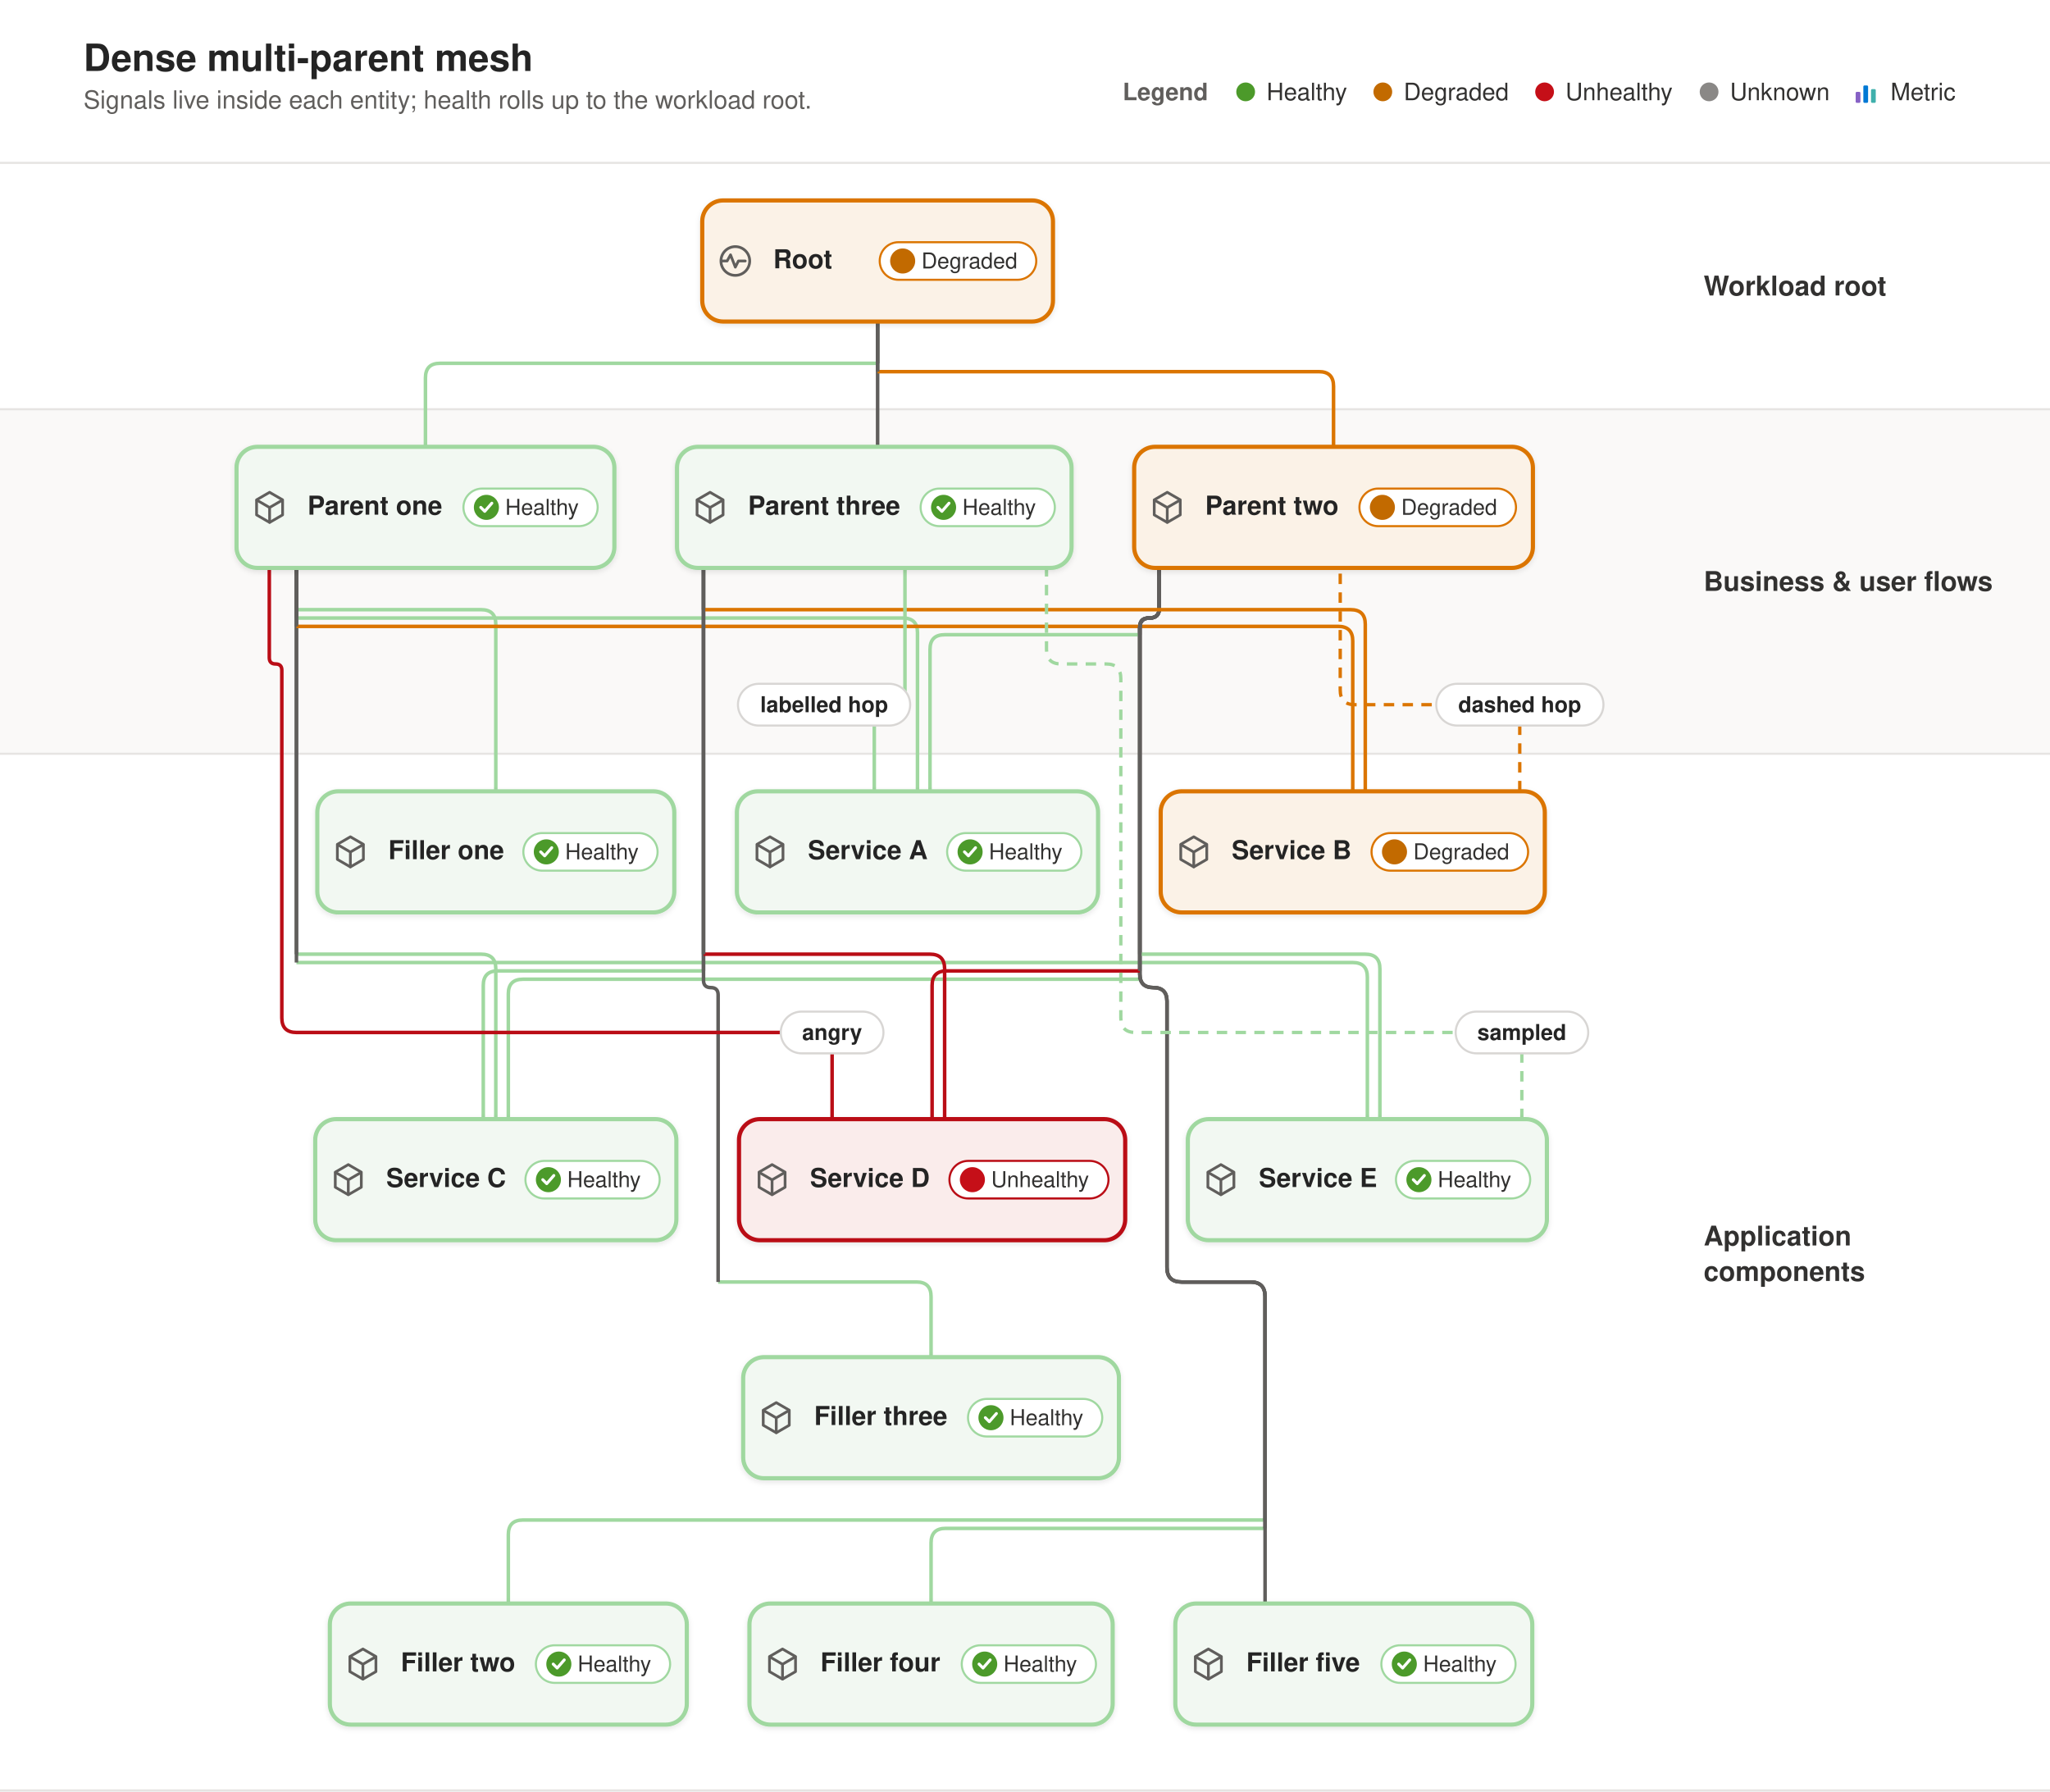
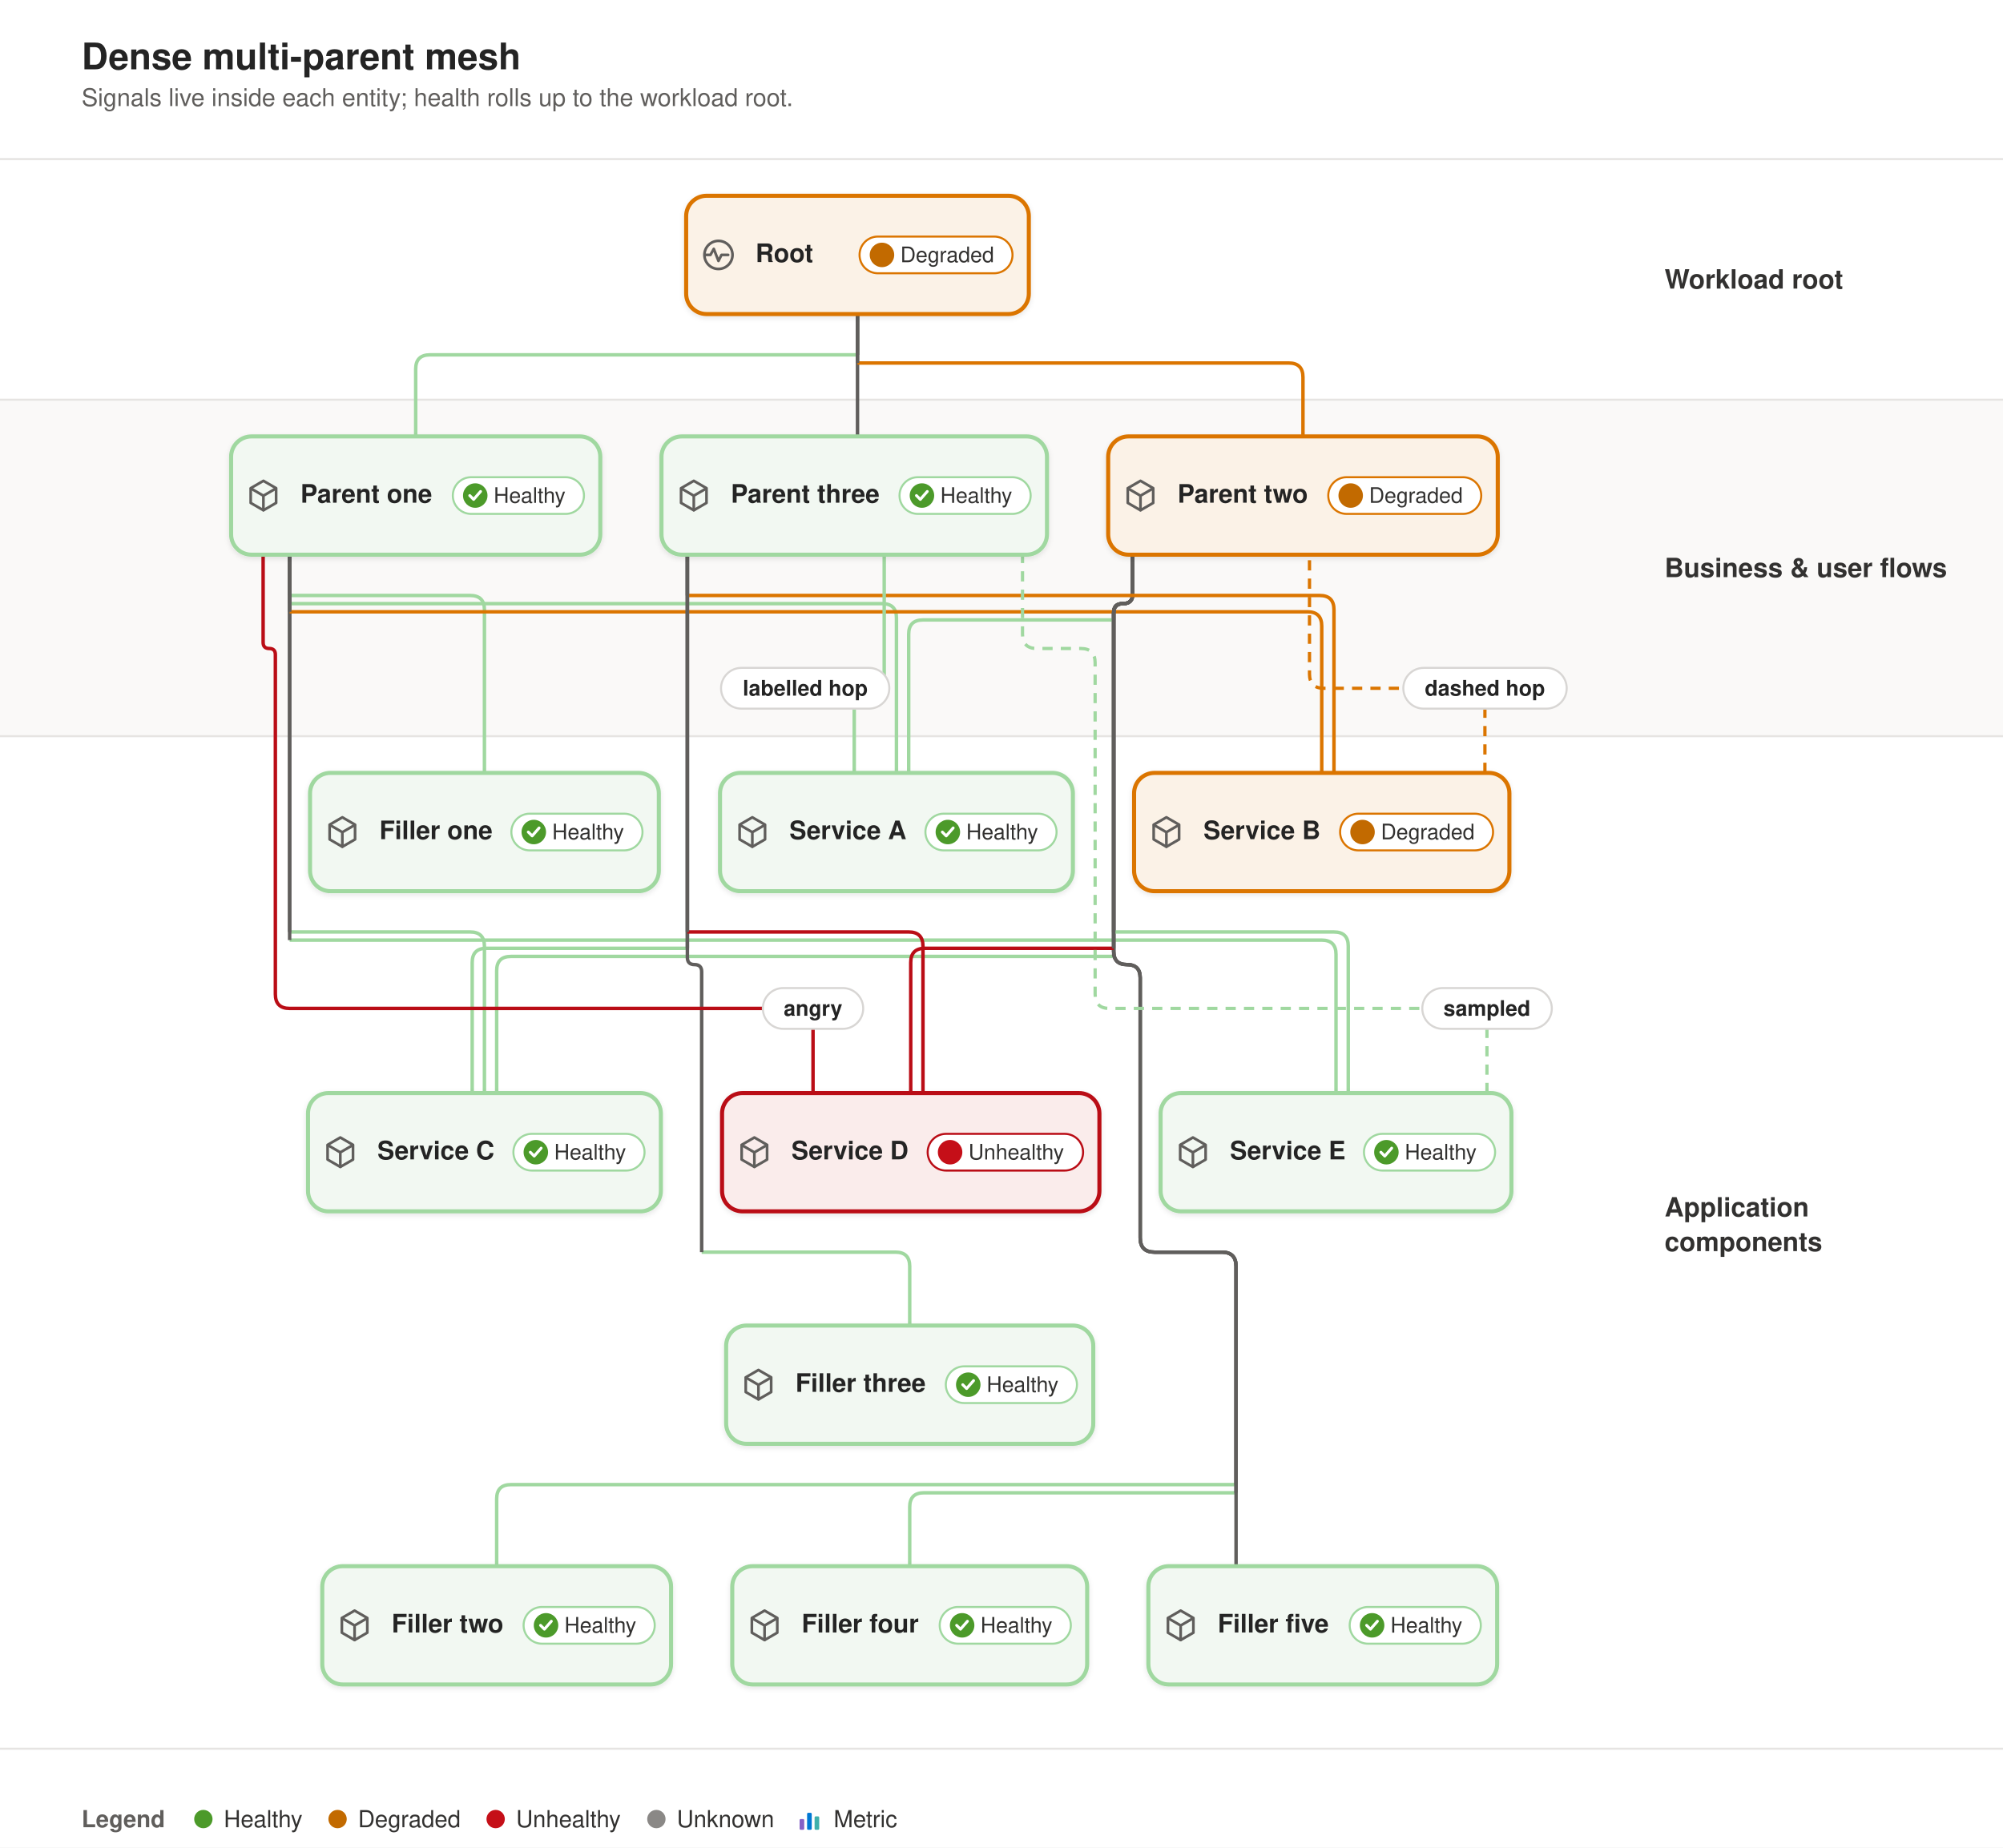
- <svg xmlns="http://www.w3.org/2000/svg" width="982" height="858" viewBox="0 0 982 858" font-family="Segoe UI, -apple-system, BlinkMacSystemFont, Helvetica, Arial, sans-serif">
+ <svg xmlns="http://www.w3.org/2000/svg" width="982" height="906" viewBox="0 0 982 906" font-family="Segoe UI, -apple-system, BlinkMacSystemFont, Helvetica, Arial, sans-serif">
  <defs>
    <filter id="cs" x="-20%" y="-20%" width="140%" height="140%">
      <feDropShadow dx="0" dy="1" stdDeviation="1.3" flood-color="#000" flood-opacity="0.1" />
    </filter>
  </defs>
-   <rect width="982" height="858" fill="#ffffff" />
+   <rect width="982" height="906" fill="#ffffff" />
  <rect x="0" y="78.0" width="982" height="118.0" fill="#ffffff" />
  <line x1="0" y1="78.0" x2="982" y2="78.0" stroke="#e6e4e2" />
  <text x="816.1" y="141.5" font-size="13" font-weight="700" fill="#323130">Workload root</text>
  <rect x="0" y="196.0" width="982" height="165.0" fill="#faf9f8" />
  <line x1="0" y1="196.0" x2="982" y2="196.0" stroke="#e6e4e2" />
  <text x="816.1" y="283.0" font-size="13" font-weight="700" fill="#323130">Business &amp; user flows</text>
  <rect x="0" y="361.0" width="982" height="479.0" fill="#ffffff" />
  <line x1="0" y1="361.0" x2="982" y2="361.0" stroke="#e6e4e2" />
  <text x="816.1" y="596.5" font-size="13" font-weight="700" fill="#323130">Application</text>
  <text x="816.1" y="613.5" font-size="13" font-weight="700" fill="#323130">components</text>
  <line x1="0" y1="857.5" x2="982" y2="857.5" stroke="#e6e4e2" />
  <text x="40" y="34" font-size="18" font-weight="700" fill="#242424">Dense multi-parent mesh</text>
  <text x="40" y="52" font-size="12" fill="#605e5c">Signals live inside each entity; health rolls up to the workload root.</text>
-   <text x="578.7" y="48" font-size="11.5" font-weight="600" fill="#605e5c" text-anchor="end">Legend</text>
-   <circle cx="596.7" cy="44" r="4.5" fill="#4c9a2a" />
-   <text x="606.7" y="48" font-size="11.5" fill="#323130">Healthy</text>
-   <circle cx="662.4" cy="44" r="4.5" fill="#c26a00" />
-   <text x="672.4" y="48" font-size="11.5" fill="#323130">Degraded</text>
-   <circle cx="739.9" cy="44" r="4.5" fill="#c50f18" />
-   <text x="749.9" y="48" font-size="11.5" fill="#323130">Unhealthy</text>
-   <circle cx="818.7" cy="44" r="4.5" fill="#8a8886" />
-   <text x="828.7" y="48" font-size="11.5" fill="#323130">Unknown</text>
-   <g transform="translate(887.6,37.0) scale(0.875)">
+   <text x="40.0" y="896.0" font-size="11.5" font-weight="600" fill="#605e5c">Legend</text>
+   <circle cx="99.7" cy="892.0" r="4.5" fill="#4c9a2a" />
+   <text x="109.7" y="896.0" font-size="11.5" fill="#323130">Healthy</text>
+   <circle cx="165.5" cy="892.0" r="4.5" fill="#c26a00" />
+   <text x="175.5" y="896.0" font-size="11.5" fill="#323130">Degraded</text>
+   <circle cx="243.0" cy="892.0" r="4.5" fill="#c50f18" />
+   <text x="253.0" y="896.0" font-size="11.5" fill="#323130">Unhealthy</text>
+   <circle cx="321.8" cy="892.0" r="4.5" fill="#8a8886" />
+   <text x="331.8" y="896.0" font-size="11.5" fill="#323130">Unknown</text>
+   <g transform="translate(390.7,885.0) scale(0.875)">
    <rect x="1.5" y="8" width="2.6" height="6" rx="0.6" fill="#8661c5" />
    <rect x="5.7" y="4.5" width="2.6" height="9.5" rx="0.6" fill="#0078D4" />
    <rect x="9.9" y="6.5" width="2.6" height="7.5" rx="0.6" fill="#3fb0ac" />
  </g>
-   <text x="905.6" y="48" font-size="11.5" fill="#323130">Metric</text>
+   <text x="408.7" y="896.0" font-size="11.5" fill="#323130">Metric</text>
  <g transform="translate(40.0,0)">
    <g fill="none" stroke-linecap="butt" stroke-linejoin="round">
      <path d="M197.5 379.0 L197.5 299.0 Q197.5 292.0 190.5 292.0 L102.0 292.0" stroke="#a0d8a0" stroke-width="1.7" />
      <path d="M102.0 292.0 L102.0 272.0" stroke="#605e5c" stroke-width="1.7" />
      <path d="M197.5 536.0 L197.5 464.0 Q197.5 457.0 190.5 457.0 L102.0 457.0" stroke="#a0d8a0" stroke-width="1.7" />
      <path d="M102.0 457.0 L102.0 272.0" stroke="#605e5c" stroke-width="1.7" />
      <path d="M399.5 379.0 L399.5 303.0 Q399.5 296.0 392.5 296.0 L102.0 296.0" stroke="#a0d8a0" stroke-width="1.7" />
      <path d="M102.0 296.0 L102.0 272.0" stroke="#605e5c" stroke-width="1.7" />
      <path d="M615.0 536.0 L615.0 468.0 Q615.0 461.0 608.0 461.0 L102.0 461.0" stroke="#a0d8a0" stroke-width="1.7" />
      <path d="M102.0 461.0 L102.0 272.0" stroke="#605e5c" stroke-width="1.7" />
      <path d="M608.0 379.0 L608.0 307.0 Q608.0 300.0 601.0 300.0 L102.0 300.0" stroke="#db7500" stroke-width="1.7" />
      <path d="M102.0 300.0 L102.0 272.0" stroke="#605e5c" stroke-width="1.7" />
      <path d="M203.5 536.0 L203.5 476.0 Q203.5 469.0 210.5 469.0 L506.0 469.0" stroke="#a0d8a0" stroke-width="1.7" />
      <path d="M506.0 469.0 L506.0 300.6 Q506.0 296.0 510.6 296.0 L510.6 296.0 Q515.3 296.0 515.3 291.4 L515.3 272.0" stroke="#605e5c" stroke-width="1.7" />
      <path d="M203.5 768.0 L203.5 735.0 Q203.5 728.0 210.5 728.0 L566.0 728.0" stroke="#a0d8a0" stroke-width="1.7" />
      <path d="M566.0 728.0 L566.0 621.0 Q566.0 614.0 559.0 614.0 L526.0 614.0 Q519.0 614.0 519.0 607.0 L519.0 479.5 Q519.0 473.0 512.5 473.0 L512.5 473.0 Q506.0 473.0 506.0 466.5 L506.0 300.6 Q506.0 296.0 510.6 296.0 L510.6 296.0 Q515.3 296.0 515.3 291.4 L515.3 272.0" stroke="#605e5c" stroke-width="1.7" />
      <path d="M405.5 379.0 L405.5 311.0 Q405.5 304.0 412.5 304.0 L506.0 304.0" stroke="#a0d8a0" stroke-width="1.7" />
      <path d="M506.0 304.0 L506.0 300.0 Q506.0 296.0 510.0 296.0 L510.6 296.0 Q515.3 296.0 515.3 291.4 L515.3 272.0" stroke="#605e5c" stroke-width="1.7" />
      <path d="M406.0 768.0 L406.0 739.0 Q406.0 732.0 413.0 732.0 L566.0 732.0" stroke="#a0d8a0" stroke-width="1.7" />
      <path d="M566.0 732.0 L566.0 621.0 Q566.0 614.0 559.0 614.0 L526.0 614.0 Q519.0 614.0 519.0 607.0 L519.0 479.5 Q519.0 473.0 512.5 473.0 L512.5 473.0 Q506.0 473.0 506.0 466.5 L506.0 300.6 Q506.0 296.0 510.6 296.0 L510.6 296.0 Q515.3 296.0 515.3 291.4 L515.3 272.0" stroke="#605e5c" stroke-width="1.7" />
      <path d="M566.0 768.0 L566.0 621.0 Q566.0 614.0 559.0 614.0 L526.0 614.0 Q519.0 614.0 519.0 607.0 L519.0 479.5 Q519.0 473.0 512.5 473.0 L512.5 473.0 Q506.0 473.0 506.0 466.5 L506.0 300.6 Q506.0 296.0 510.6 296.0 L510.6 296.0 Q515.3 296.0 515.3 291.4 L515.3 272.0" stroke="#605e5c" stroke-width="1.7" />
      <path d="M621.0 536.0 L621.0 464.0 Q621.0 457.0 614.0 457.0 L506.0 457.0" stroke="#a0d8a0" stroke-width="1.7" />
      <path d="M506.0 457.0 L506.0 300.6 Q506.0 296.0 510.6 296.0 L510.6 296.0 Q515.3 296.0 515.3 291.4 L515.3 272.0" stroke="#605e5c" stroke-width="1.7" />
      <path d="M406.5 536.0 L406.5 472.0 Q406.5 465.0 413.5 465.0 L506.0 465.0" stroke="#ba0d16" stroke-width="1.7" />
      <path d="M506.0 465.0 L506.0 300.6 Q506.0 296.0 510.6 296.0 L510.6 296.0 Q515.3 296.0 515.3 291.4 L515.3 272.0" stroke="#605e5c" stroke-width="1.7" />
      <path d="M191.5 536.0 L191.5 472.0 Q191.5 465.0 198.5 465.0 L297.0 465.0" stroke="#a0d8a0" stroke-width="1.7" />
      <path d="M297.0 465.0 L297.0 272.0" stroke="#605e5c" stroke-width="1.7" />
      <path d="M406.0 650.0 L406.0 621.0 Q406.0 614.0 399.0 614.0 L304.0 614.0" stroke="#a0d8a0" stroke-width="1.7" />
      <path d="M304.0 614.0 L304.0 476.5 Q304.0 473.0 300.5 473.0 L300.5 473.0 Q297.0 473.0 297.0 469.5 L297.0 272.0" stroke="#605e5c" stroke-width="1.7" />
      <path d="M614.0 379.0 L614.0 299.0 Q614.0 292.0 607.0 292.0 L297.0 292.0" stroke="#db7500" stroke-width="1.7" />
      <path d="M297.0 292.0 L297.0 272.0" stroke="#605e5c" stroke-width="1.7" />
      <path d="M412.5 536.0 L412.5 464.0 Q412.5 457.0 405.5 457.0 L297.0 457.0" stroke="#ba0d16" stroke-width="1.7" />
      <path d="M297.0 457.0 L297.0 272.0" stroke="#605e5c" stroke-width="1.7" />
      <path d="M163.8 214.0 L163.8 181.0 Q163.8 174.0 170.8 174.0 L380.4 174.0" stroke="#a0d8a0" stroke-width="1.7" />
      <path d="M380.4 174.0 L380.4 154.0" stroke="#605e5c" stroke-width="1.7" />
      <path d="M380.4 214.0 L380.4 154.0" stroke="#605e5c" stroke-width="1.7" />
      <path d="M598.8 214.0 L598.8 185.0 Q598.8 178.0 591.8 178.0 L380.4 178.0" stroke="#db7500" stroke-width="1.7" />
      <path d="M380.4 178.0 L380.4 154.0" stroke="#605e5c" stroke-width="1.7" />
      <path d="M378.8 379.0 L378.8 344.5 Q378.8 337.5 385.8 337.5 L386.5 337.5 Q393.5 337.5 393.5 330.5 L393.5 272.0" stroke="#a0d8a0" stroke-width="1.7" />
      <path d="M688.0 379.0 L688.0 344.5 Q688.0 337.5 681.0 337.5 L609.0 337.5 Q602.0 337.5 602.0 330.5 L602.0 272.0" stroke="#db7500" stroke-width="1.6" stroke-dasharray="5 4" />
      <path d="M358.6 536.0 L358.6 501.5 Q358.6 494.5 351.6 494.5 L102.0 494.5 Q95.0 494.5 95.0 487.5 L95.0 321.0 Q95.0 318.0 92.0 318.0 L92.0 318.0 Q89.0 318.0 89.0 315.0 L89.0 272.0" stroke="#ba0d16" stroke-width="1.7" />
      <path d="M689.0 536.0 L689.0 501.5 Q689.0 494.5 682.0 494.5 L503.9 494.5 Q496.9 494.5 496.9 487.5 L496.9 325.0 Q496.9 318.0 489.9 318.0 L468.3 318.0 Q461.3 318.0 461.3 311.0 L461.3 272.0" stroke="#a0d8a0" stroke-width="1.6" stroke-dasharray="5 4" />
    </g>
    <g stroke="none">
      <rect x="313.5" y="327.5" width="82.5" height="20" rx="10" fill="#ffffff" stroke="#d8d6d4" stroke-width="1" />
      <text x="354.8" y="341.1" font-size="10.5" font-weight="600" fill="#242424" text-anchor="middle">labelled hop</text>
    </g>
    <g stroke="none">
      <rect x="648.0" y="327.5" width="80.1" height="20" rx="10" fill="#ffffff" stroke="#d8d6d4" stroke-width="1" />
      <text x="688.0" y="341.1" font-size="10.5" font-weight="600" fill="#242424" text-anchor="middle">dashed hop</text>
    </g>
    <g stroke="none">
      <rect x="334.0" y="484.5" width="49.2" height="20" rx="10" fill="#ffffff" stroke="#d8d6d4" stroke-width="1" />
      <text x="358.6" y="498.1" font-size="10.5" font-weight="600" fill="#242424" text-anchor="middle">angry</text>
    </g>
    <g stroke="none">
      <rect x="657.3" y="484.5" width="63.5" height="20" rx="10" fill="#ffffff" stroke="#d8d6d4" stroke-width="1" />
      <text x="689.0" y="498.1" font-size="10.5" font-weight="600" fill="#242424" text-anchor="middle">sampled</text>
    </g>
    <g filter="url(#cs)">
      <rect x="313.0" y="379.0" width="173" height="58" rx="10" fill="#f2f8f2" stroke="#a0d8a0" stroke-width="2" />
    </g>
    <g transform="translate(319.0,398.16) scale(0.82)">
      <path d="M12 3.2l7.6 4.4v8.8L12 20.8l-7.6-4.4V7.6z" fill="none" stroke="#605e5c" stroke-width="1.6" stroke-linecap="round" stroke-linejoin="round" />
      <path d="M4.6 7.8l7.4 4.3 7.4-4.3M12 12.1v8.6" fill="none" stroke="#605e5c" stroke-width="1.6" stroke-linecap="round" stroke-linejoin="round" />
    </g>
    <text x="347.0" y="411.5" font-size="12.5" font-weight="600" fill="#242424">Service A</text>
    <rect x="413.7" y="399.00" width="64.3" height="18" rx="9" fill="#ffffff" stroke="#a0d8a0" stroke-width="1" />
    <circle cx="424.7" cy="408.0" r="6" fill="#4c9a2a" />
    <path d="M422.0 408.0 l1.9 1.9 l3.4 -3.9" fill="none" stroke="#ffffff" stroke-width="1.4" stroke-linecap="round" stroke-linejoin="round" />
    <text x="433.7" y="411.57" font-size="10.5" fill="#323130">Healthy</text>
    <g filter="url(#cs)">
      <rect x="73.3" y="214.0" width="181" height="58" rx="10" fill="#f2f8f2" stroke="#a0d8a0" stroke-width="2" />
    </g>
    <g transform="translate(79.3,233.16) scale(0.82)">
      <path d="M12 3.2l7.6 4.4v8.8L12 20.8l-7.6-4.4V7.6z" fill="none" stroke="#605e5c" stroke-width="1.6" stroke-linecap="round" stroke-linejoin="round" />
      <path d="M4.6 7.8l7.4 4.3 7.4-4.3M12 12.1v8.6" fill="none" stroke="#605e5c" stroke-width="1.6" stroke-linecap="round" stroke-linejoin="round" />
    </g>
    <text x="107.3" y="246.5" font-size="12.5" font-weight="600" fill="#242424">Parent one</text>
    <rect x="182.0" y="234.00" width="64.3" height="18" rx="9" fill="#ffffff" stroke="#a0d8a0" stroke-width="1" />
    <circle cx="193.0" cy="243.0" r="6" fill="#4c9a2a" />
    <path d="M190.3 243.0 l1.9 1.9 l3.4 -3.9" fill="none" stroke="#ffffff" stroke-width="1.4" stroke-linecap="round" stroke-linejoin="round" />
    <text x="202.0" y="246.57" font-size="10.5" fill="#323130">Healthy</text>
    <g filter="url(#cs)">
      <rect x="503.3" y="214.0" width="191" height="58" rx="10" fill="#fbf2e7" stroke="#db7500" stroke-width="2" />
    </g>
    <g transform="translate(509.3,233.16) scale(0.82)">
      <path d="M12 3.2l7.6 4.4v8.8L12 20.8l-7.6-4.4V7.6z" fill="none" stroke="#605e5c" stroke-width="1.6" stroke-linecap="round" stroke-linejoin="round" />
      <path d="M4.6 7.8l7.4 4.3 7.4-4.3M12 12.1v8.6" fill="none" stroke="#605e5c" stroke-width="1.6" stroke-linecap="round" stroke-linejoin="round" />
    </g>
    <text x="537.3" y="246.5" font-size="12.5" font-weight="600" fill="#242424">Parent two</text>
    <rect x="611.2" y="234.00" width="75.0" height="18" rx="9" fill="#ffffff" stroke="#db7500" stroke-width="1" />
    <circle cx="622.2" cy="243.0" r="6" fill="#c26a00" />
    <text x="631.2" y="246.57" font-size="10.5" fill="#323130">Degraded</text>
    <g filter="url(#cs)">
      <rect x="284.3" y="214.0" width="189" height="58" rx="10" fill="#f2f8f2" stroke="#a0d8a0" stroke-width="2" />
    </g>
    <g transform="translate(290.3,233.16) scale(0.82)">
      <path d="M12 3.2l7.6 4.4v8.8L12 20.8l-7.6-4.4V7.6z" fill="none" stroke="#605e5c" stroke-width="1.6" stroke-linecap="round" stroke-linejoin="round" />
      <path d="M4.6 7.8l7.4 4.3 7.4-4.3M12 12.1v8.6" fill="none" stroke="#605e5c" stroke-width="1.6" stroke-linecap="round" stroke-linejoin="round" />
    </g>
    <text x="318.3" y="246.5" font-size="12.5" font-weight="600" fill="#242424">Parent three</text>
    <rect x="401.0" y="234.00" width="64.3" height="18" rx="9" fill="#ffffff" stroke="#a0d8a0" stroke-width="1" />
    <circle cx="412.0" cy="243.0" r="6" fill="#4c9a2a" />
    <path d="M409.3 243.0 l1.9 1.9 l3.4 -3.9" fill="none" stroke="#ffffff" stroke-width="1.4" stroke-linecap="round" stroke-linejoin="round" />
    <text x="421.0" y="246.57" font-size="10.5" fill="#323130">Healthy</text>
    <g filter="url(#cs)">
      <rect x="516.0" y="379.0" width="184" height="58" rx="10" fill="#fbf2e7" stroke="#db7500" stroke-width="2" />
    </g>
    <g transform="translate(522.0,398.16) scale(0.82)">
      <path d="M12 3.2l7.6 4.4v8.8L12 20.8l-7.6-4.4V7.6z" fill="none" stroke="#605e5c" stroke-width="1.6" stroke-linecap="round" stroke-linejoin="round" />
      <path d="M4.6 7.8l7.4 4.3 7.4-4.3M12 12.1v8.6" fill="none" stroke="#605e5c" stroke-width="1.6" stroke-linecap="round" stroke-linejoin="round" />
    </g>
    <text x="550.0" y="411.5" font-size="12.5" font-weight="600" fill="#242424">Service B</text>
    <rect x="617.0" y="399.00" width="75.0" height="18" rx="9" fill="#ffffff" stroke="#db7500" stroke-width="1" />
    <circle cx="628.0" cy="408.0" r="6" fill="#c26a00" />
    <text x="637.0" y="411.57" font-size="10.5" fill="#323130">Degraded</text>
    <g filter="url(#cs)">
      <rect x="111.0" y="536.0" width="173" height="58" rx="10" fill="#f2f8f2" stroke="#a0d8a0" stroke-width="2" />
    </g>
    <g transform="translate(117.0,555.16) scale(0.82)">
      <path d="M12 3.2l7.6 4.4v8.8L12 20.8l-7.6-4.4V7.6z" fill="none" stroke="#605e5c" stroke-width="1.6" stroke-linecap="round" stroke-linejoin="round" />
      <path d="M4.6 7.8l7.4 4.3 7.4-4.3M12 12.1v8.6" fill="none" stroke="#605e5c" stroke-width="1.6" stroke-linecap="round" stroke-linejoin="round" />
    </g>
    <text x="145.0" y="568.5" font-size="12.5" font-weight="600" fill="#242424">Service C</text>
    <rect x="211.7" y="556.00" width="64.3" height="18" rx="9" fill="#ffffff" stroke="#a0d8a0" stroke-width="1" />
    <circle cx="222.7" cy="565.0" r="6" fill="#4c9a2a" />
    <path d="M220.0 565.0 l1.9 1.9 l3.4 -3.9" fill="none" stroke="#ffffff" stroke-width="1.4" stroke-linecap="round" stroke-linejoin="round" />
    <text x="231.7" y="568.57" font-size="10.5" fill="#323130">Healthy</text>
    <g filter="url(#cs)">
      <rect x="314.0" y="536.0" width="185" height="58" rx="10" fill="#faeceb" stroke="#ba0d16" stroke-width="2" />
    </g>
    <g transform="translate(320.0,555.16) scale(0.82)">
      <path d="M12 3.2l7.6 4.4v8.8L12 20.8l-7.6-4.4V7.6z" fill="none" stroke="#605e5c" stroke-width="1.6" stroke-linecap="round" stroke-linejoin="round" />
      <path d="M4.6 7.8l7.4 4.3 7.4-4.3M12 12.1v8.6" fill="none" stroke="#605e5c" stroke-width="1.6" stroke-linecap="round" stroke-linejoin="round" />
    </g>
    <text x="348.0" y="568.5" font-size="12.5" font-weight="600" fill="#242424">Service D</text>
    <rect x="414.8" y="556.00" width="76.2" height="18" rx="9" fill="#ffffff" stroke="#ba0d16" stroke-width="1" />
    <circle cx="425.8" cy="565.0" r="6" fill="#c50f18" />
    <text x="434.8" y="568.57" font-size="10.5" fill="#323130">Unhealthy</text>
    <g filter="url(#cs)">
      <rect x="529.0" y="536.0" width="172" height="58" rx="10" fill="#f2f8f2" stroke="#a0d8a0" stroke-width="2" />
    </g>
    <g transform="translate(535.0,555.16) scale(0.82)">
      <path d="M12 3.2l7.6 4.4v8.8L12 20.8l-7.6-4.4V7.6z" fill="none" stroke="#605e5c" stroke-width="1.6" stroke-linecap="round" stroke-linejoin="round" />
      <path d="M4.6 7.8l7.4 4.3 7.4-4.3M12 12.1v8.6" fill="none" stroke="#605e5c" stroke-width="1.6" stroke-linecap="round" stroke-linejoin="round" />
    </g>
    <text x="563.0" y="568.5" font-size="12.5" font-weight="600" fill="#242424">Service E</text>
    <rect x="628.7" y="556.00" width="64.3" height="18" rx="9" fill="#ffffff" stroke="#a0d8a0" stroke-width="1" />
    <circle cx="639.7" cy="565.0" r="6" fill="#4c9a2a" />
    <path d="M637.0 565.0 l1.9 1.9 l3.4 -3.9" fill="none" stroke="#ffffff" stroke-width="1.4" stroke-linecap="round" stroke-linejoin="round" />
    <text x="648.7" y="568.57" font-size="10.5" fill="#323130">Healthy</text>
    <g filter="url(#cs)">
      <rect x="112.0" y="379.0" width="171" height="58" rx="10" fill="#f2f8f2" stroke="#a0d8a0" stroke-width="2" />
    </g>
    <g transform="translate(118.0,398.16) scale(0.82)">
      <path d="M12 3.2l7.6 4.4v8.8L12 20.8l-7.6-4.4V7.6z" fill="none" stroke="#605e5c" stroke-width="1.6" stroke-linecap="round" stroke-linejoin="round" />
      <path d="M4.6 7.8l7.4 4.3 7.4-4.3M12 12.1v8.6" fill="none" stroke="#605e5c" stroke-width="1.6" stroke-linecap="round" stroke-linejoin="round" />
    </g>
    <text x="146.0" y="411.5" font-size="12.5" font-weight="600" fill="#242424">Filler one</text>
    <rect x="210.7" y="399.00" width="64.3" height="18" rx="9" fill="#ffffff" stroke="#a0d8a0" stroke-width="1" />
    <circle cx="221.7" cy="408.0" r="6" fill="#4c9a2a" />
    <path d="M219.0 408.0 l1.9 1.9 l3.4 -3.9" fill="none" stroke="#ffffff" stroke-width="1.4" stroke-linecap="round" stroke-linejoin="round" />
    <text x="230.7" y="411.57" font-size="10.5" fill="#323130">Healthy</text>
    <g filter="url(#cs)">
      <rect x="118.0" y="768.0" width="171" height="58" rx="10" fill="#f2f8f2" stroke="#a0d8a0" stroke-width="2" />
    </g>
    <g transform="translate(124.0,787.16) scale(0.82)">
      <path d="M12 3.2l7.6 4.4v8.8L12 20.8l-7.6-4.4V7.6z" fill="none" stroke="#605e5c" stroke-width="1.6" stroke-linecap="round" stroke-linejoin="round" />
      <path d="M4.6 7.8l7.4 4.3 7.4-4.3M12 12.1v8.6" fill="none" stroke="#605e5c" stroke-width="1.6" stroke-linecap="round" stroke-linejoin="round" />
    </g>
    <text x="152.0" y="800.5" font-size="12.5" font-weight="600" fill="#242424">Filler two</text>
    <rect x="216.7" y="788.00" width="64.3" height="18" rx="9" fill="#ffffff" stroke="#a0d8a0" stroke-width="1" />
    <circle cx="227.7" cy="797.0" r="6" fill="#4c9a2a" />
    <path d="M225.0 797.0 l1.9 1.9 l3.4 -3.9" fill="none" stroke="#ffffff" stroke-width="1.4" stroke-linecap="round" stroke-linejoin="round" />
    <text x="236.7" y="800.57" font-size="10.5" fill="#323130">Healthy</text>
    <g filter="url(#cs)">
      <rect x="316.0" y="650.0" width="180" height="58" rx="10" fill="#f2f8f2" stroke="#a0d8a0" stroke-width="2" />
    </g>
    <g transform="translate(322.0,669.16) scale(0.82)">
      <path d="M12 3.2l7.6 4.4v8.8L12 20.8l-7.6-4.4V7.6z" fill="none" stroke="#605e5c" stroke-width="1.6" stroke-linecap="round" stroke-linejoin="round" />
      <path d="M4.6 7.8l7.4 4.3 7.4-4.3M12 12.1v8.6" fill="none" stroke="#605e5c" stroke-width="1.6" stroke-linecap="round" stroke-linejoin="round" />
    </g>
    <text x="350.0" y="682.5" font-size="12.5" font-weight="600" fill="#242424">Filler three</text>
    <rect x="423.7" y="670.00" width="64.3" height="18" rx="9" fill="#ffffff" stroke="#a0d8a0" stroke-width="1" />
    <circle cx="434.7" cy="679.0" r="6" fill="#4c9a2a" />
    <path d="M432.0 679.0 l1.9 1.9 l3.4 -3.9" fill="none" stroke="#ffffff" stroke-width="1.4" stroke-linecap="round" stroke-linejoin="round" />
    <text x="443.7" y="682.57" font-size="10.5" fill="#323130">Healthy</text>
    <g filter="url(#cs)">
      <rect x="319.0" y="768.0" width="174" height="58" rx="10" fill="#f2f8f2" stroke="#a0d8a0" stroke-width="2" />
    </g>
    <g transform="translate(325.0,787.16) scale(0.82)">
      <path d="M12 3.2l7.6 4.4v8.8L12 20.8l-7.6-4.4V7.6z" fill="none" stroke="#605e5c" stroke-width="1.6" stroke-linecap="round" stroke-linejoin="round" />
      <path d="M4.6 7.8l7.4 4.3 7.4-4.3M12 12.1v8.6" fill="none" stroke="#605e5c" stroke-width="1.6" stroke-linecap="round" stroke-linejoin="round" />
    </g>
    <text x="353.0" y="800.5" font-size="12.5" font-weight="600" fill="#242424">Filler four</text>
    <rect x="420.7" y="788.00" width="64.3" height="18" rx="9" fill="#ffffff" stroke="#a0d8a0" stroke-width="1" />
    <circle cx="431.7" cy="797.0" r="6" fill="#4c9a2a" />
    <path d="M429.0 797.0 l1.9 1.9 l3.4 -3.9" fill="none" stroke="#ffffff" stroke-width="1.4" stroke-linecap="round" stroke-linejoin="round" />
    <text x="440.7" y="800.57" font-size="10.5" fill="#323130">Healthy</text>
    <g filter="url(#cs)">
      <rect x="523.0" y="768.0" width="171" height="58" rx="10" fill="#f2f8f2" stroke="#a0d8a0" stroke-width="2" />
    </g>
    <g transform="translate(529.0,787.16) scale(0.82)">
      <path d="M12 3.2l7.6 4.4v8.8L12 20.8l-7.6-4.4V7.6z" fill="none" stroke="#605e5c" stroke-width="1.6" stroke-linecap="round" stroke-linejoin="round" />
      <path d="M4.6 7.8l7.4 4.3 7.4-4.3M12 12.1v8.6" fill="none" stroke="#605e5c" stroke-width="1.6" stroke-linecap="round" stroke-linejoin="round" />
    </g>
    <text x="557.0" y="800.5" font-size="12.5" font-weight="600" fill="#242424">Filler five</text>
    <rect x="621.7" y="788.00" width="64.3" height="18" rx="9" fill="#ffffff" stroke="#a0d8a0" stroke-width="1" />
    <circle cx="632.7" cy="797.0" r="6" fill="#4c9a2a" />
    <path d="M630.0 797.0 l1.9 1.9 l3.4 -3.9" fill="none" stroke="#ffffff" stroke-width="1.4" stroke-linecap="round" stroke-linejoin="round" />
    <text x="641.7" y="800.57" font-size="10.5" fill="#323130">Healthy</text>
    <g filter="url(#cs)">
      <rect x="296.4" y="96.0" width="168" height="58" rx="10" fill="#fbf2e7" stroke="#db7500" stroke-width="2" />
    </g>
    <g transform="translate(302.4,115.16) scale(0.82)">
      <circle cx="12" cy="12" r="8.4" fill="none" stroke="#605e5c" stroke-width="1.6" stroke-linecap="round" stroke-linejoin="round" />
      <path d="M4.2 12h3l2-3.6 2.8 7.2 1.8-3.6h4" fill="none" stroke="#605e5c" stroke-width="1.6" stroke-linecap="round" stroke-linejoin="round" />
    </g>
    <text x="330.4" y="128.5" font-size="12.5" font-weight="600" fill="#242424">Root</text>
    <rect x="381.4" y="116.00" width="75.0" height="18" rx="9" fill="#ffffff" stroke="#db7500" stroke-width="1" />
    <circle cx="392.4" cy="125.0" r="6" fill="#c26a00" />
    <text x="401.4" y="128.57" font-size="10.5" fill="#323130">Degraded</text>
  </g>
</svg>
